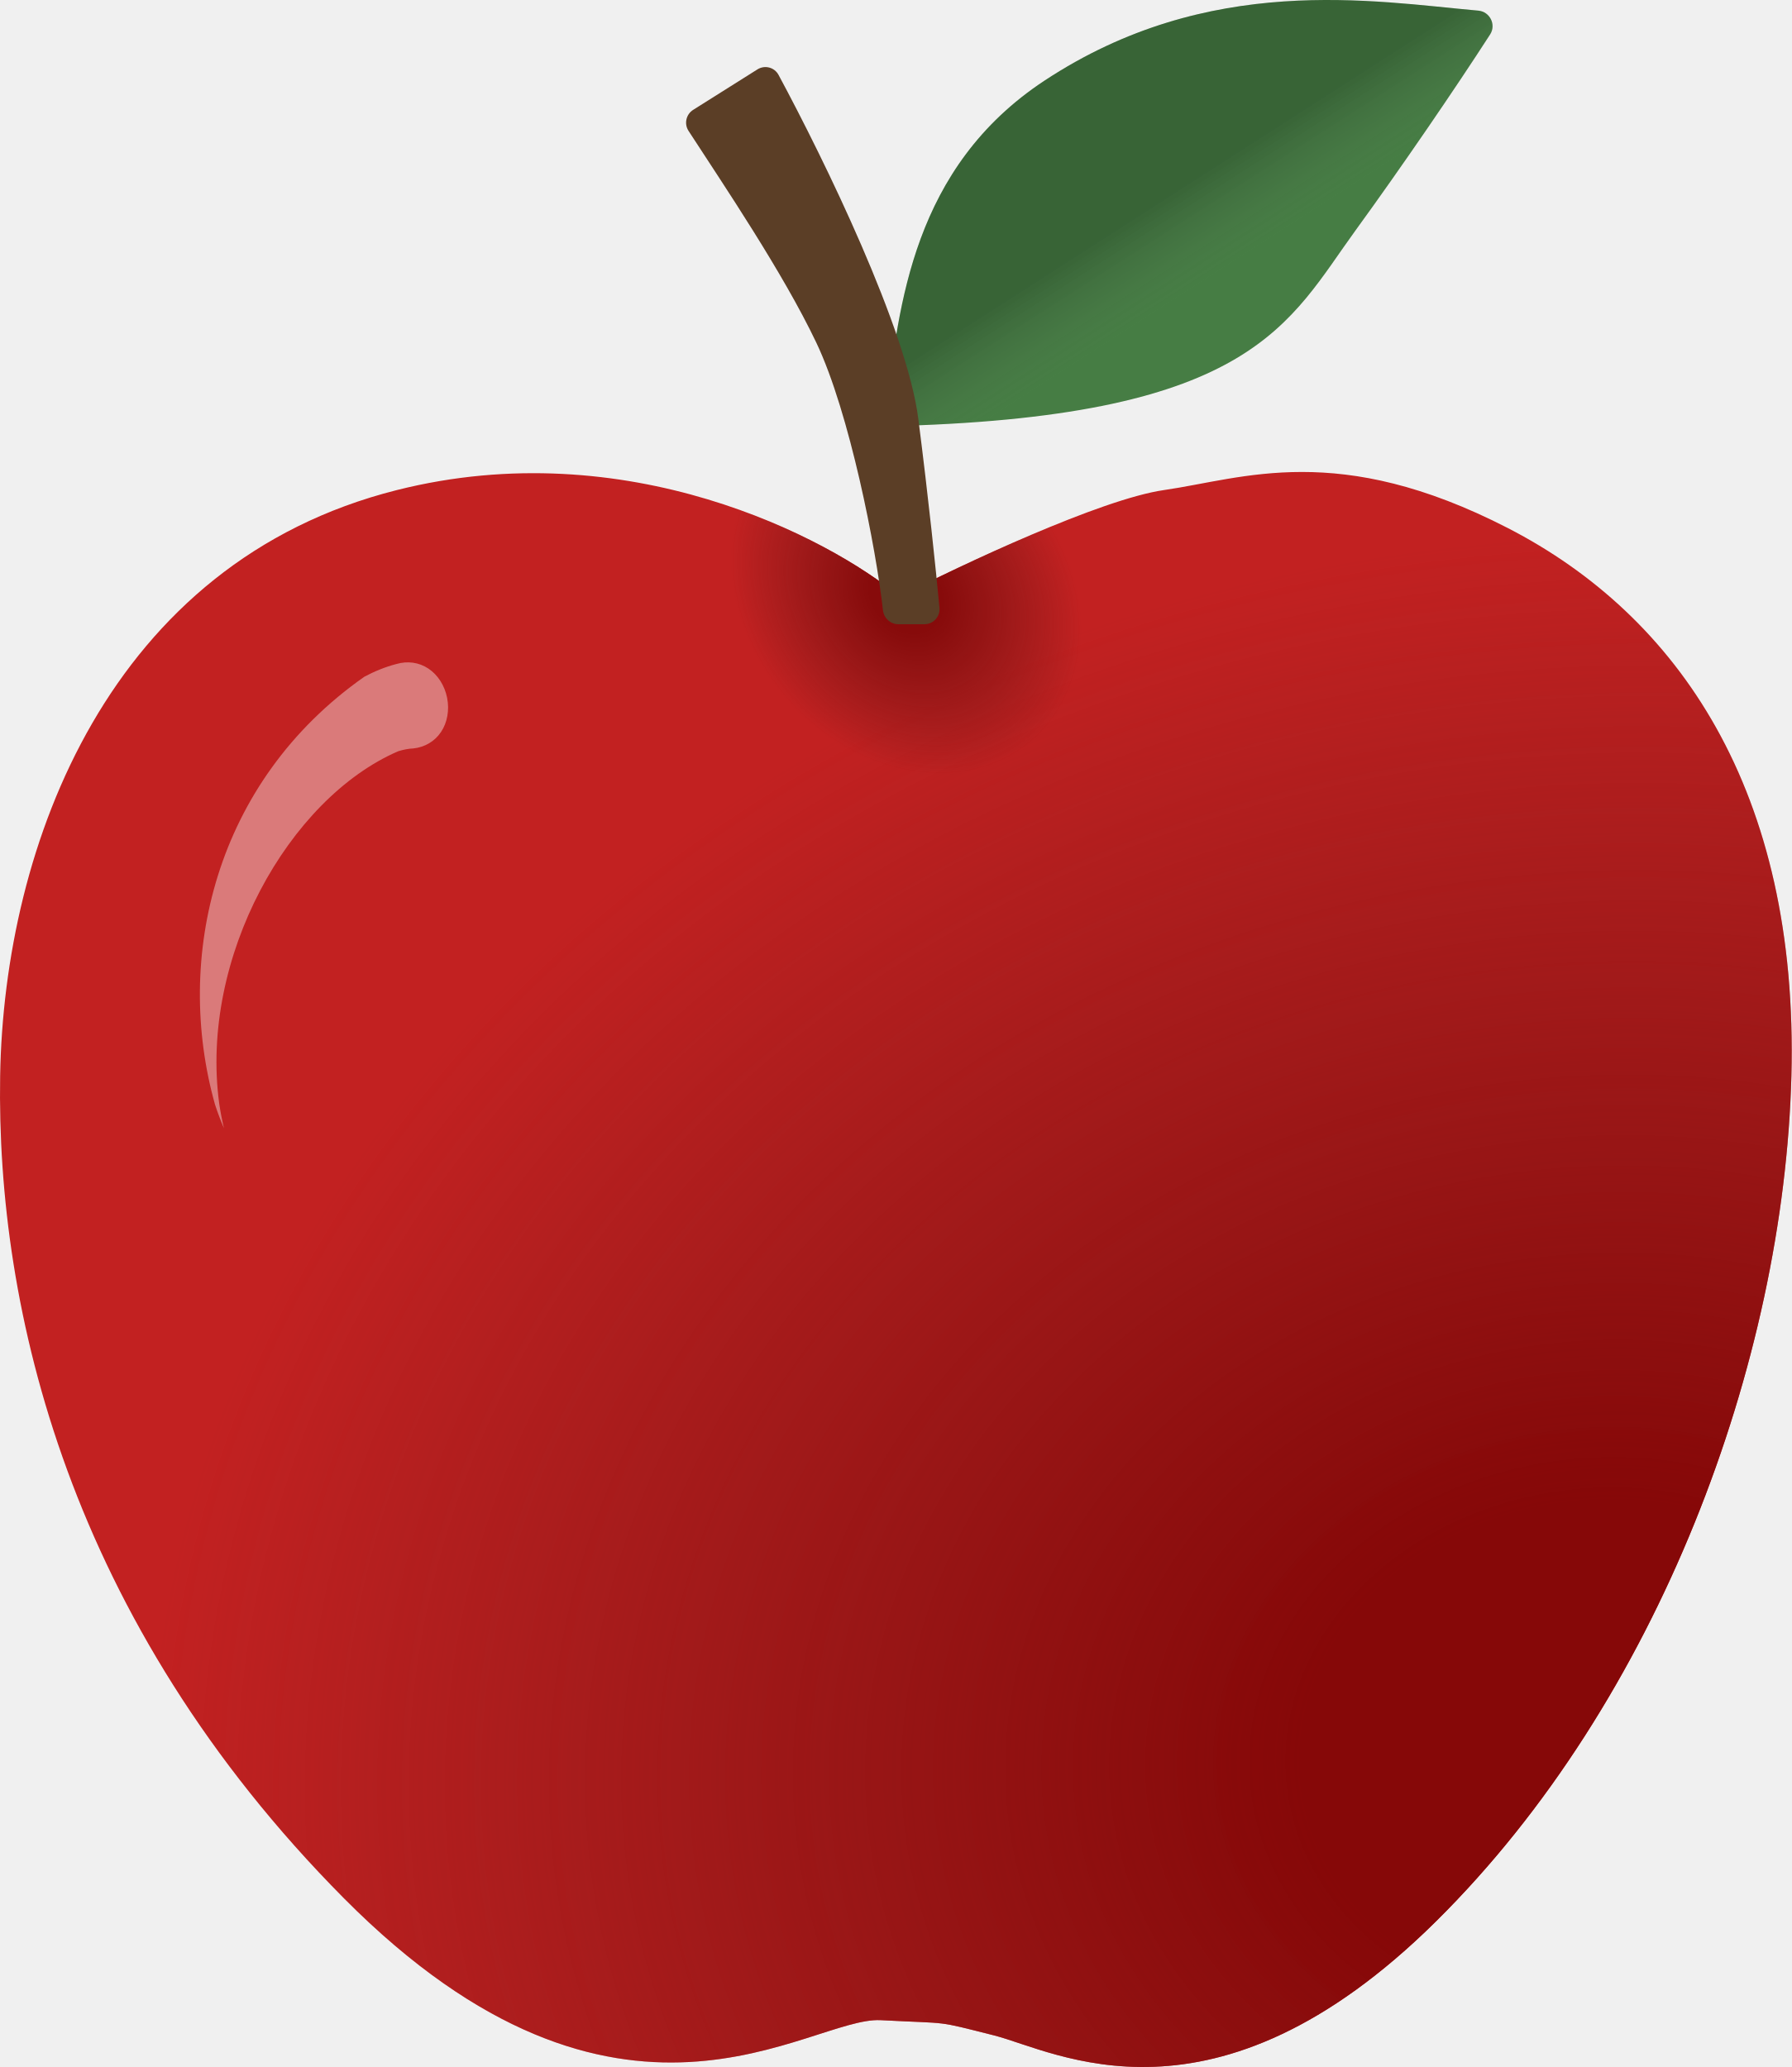
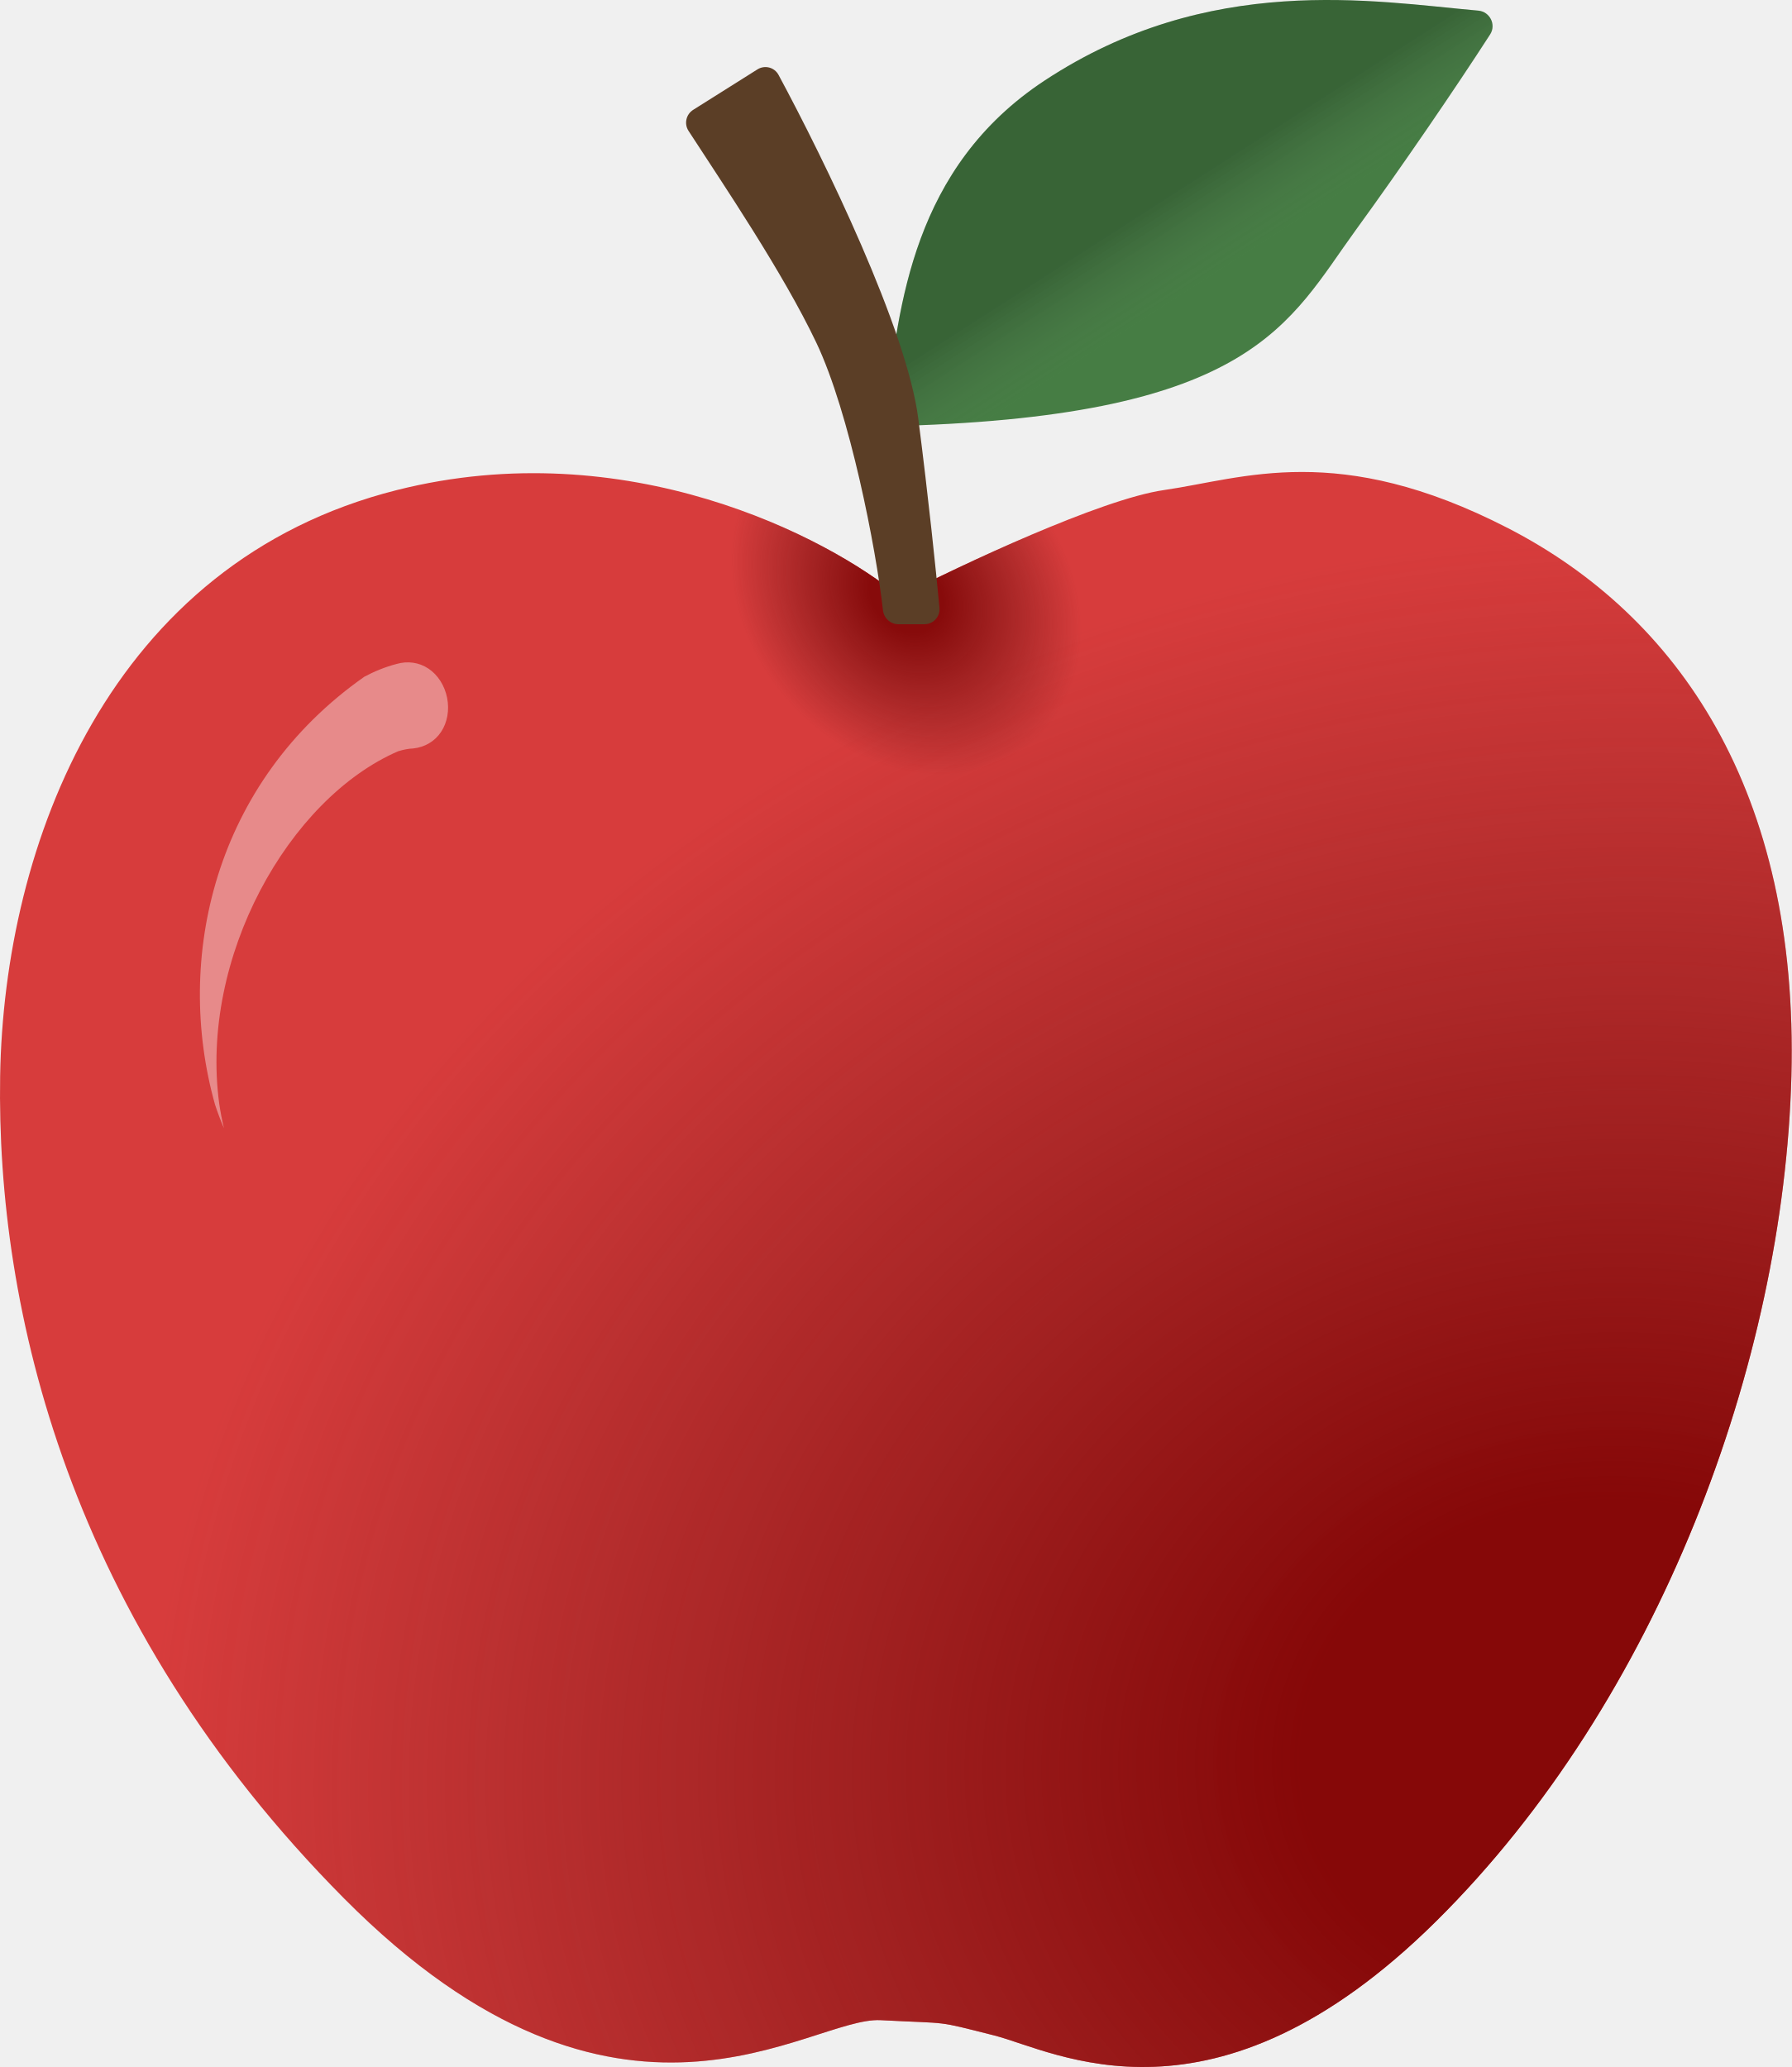
<svg xmlns="http://www.w3.org/2000/svg" width="104" height="120" viewBox="0 0 104 120" fill="none">
-   <path d="M67.568 28.45C63.883 28.98 55.796 32.796 52.214 34.637C48.046 31.175 36.377 25.091 23.04 28.45C6.369 32.649 0.227 49.001 0.008 62.48C-0.211 75.959 3.956 94.079 19.969 110.21C35.982 126.341 46.949 117.06 51.117 117.281C55.285 117.502 54.188 117.281 57.697 118.165C61.207 119.049 70.42 124.352 83.362 111.535C96.303 98.719 103.542 79.053 103.981 62.48C104.419 45.907 97.4 35.742 87.529 30.66C77.658 25.578 72.175 27.787 67.568 28.45Z" fill="#C22121" />
+   <path d="M67.568 28.45C63.883 28.98 55.796 32.796 52.214 34.637C48.046 31.175 36.377 25.091 23.04 28.45C6.369 32.649 0.227 49.001 0.008 62.48C-0.211 75.959 3.956 94.079 19.969 110.21C35.982 126.341 46.949 117.06 51.117 117.281C55.285 117.502 54.188 117.281 57.697 118.165C61.207 119.049 70.42 124.352 83.362 111.535C96.303 98.719 103.542 79.053 103.981 62.48C104.419 45.907 97.4 35.742 87.529 30.66C77.658 25.578 72.175 27.787 67.568 28.45Z" fill="#D73C3C" />
  <path d="M67.568 28.45C63.883 28.98 55.796 32.796 52.214 34.637C48.046 31.175 36.377 25.091 23.04 28.45C6.369 32.649 0.227 49.001 0.008 62.48C-0.211 75.959 3.956 94.079 19.969 110.21C35.982 126.341 46.949 117.06 51.117 117.281C55.285 117.502 54.188 117.281 57.697 118.165C61.207 119.049 70.42 124.352 83.362 111.535C96.303 98.719 103.542 79.053 103.981 62.48C104.419 45.907 97.4 35.742 87.529 30.66C77.658 25.578 72.175 27.787 67.568 28.45Z" fill="url(#paint0_radial_89_2452)" />
  <path d="M67.568 28.45C63.883 28.98 55.796 32.796 52.214 34.637C48.046 31.175 36.377 25.091 23.04 28.45C6.369 32.649 0.227 49.001 0.008 62.48C-0.211 75.959 3.956 94.079 19.969 110.21C35.982 126.341 46.949 117.06 51.117 117.281C55.285 117.502 54.188 117.281 57.697 118.165C61.207 119.049 70.42 124.352 83.362 111.535C96.303 98.719 103.542 79.053 103.981 62.48C104.419 45.907 97.4 35.742 87.529 30.66C77.658 25.578 72.175 27.787 67.568 28.45Z" fill="url(#paint1_radial_89_2452)" />
  <path d="M60.629 4.68C52.996 9.712 52.162 17.734 51.451 23.734C51.387 24.27 51.822 24.738 52.358 24.723C72.802 24.114 74.795 18.723 78.703 13.346C81.311 9.758 84.455 5.162 86.494 1.998C86.859 1.431 86.479 0.678 85.811 0.618C79.705 0.075 70.179 -1.616 60.629 4.68Z" fill="#467D44" />
  <path d="M60.629 4.68C52.996 9.712 52.162 17.734 51.451 23.734C51.387 24.27 51.822 24.738 52.358 24.723C72.802 24.114 74.795 18.723 78.703 13.346C81.311 9.758 84.455 5.162 86.494 1.998C86.859 1.431 86.479 0.678 85.811 0.618C79.705 0.075 70.179 -1.616 60.629 4.68Z" fill="url(#paint2_linear_89_2452)" fill-opacity="0.2" />
  <path d="M43.964 4.029L40.237 6.376C39.822 6.637 39.698 7.187 39.966 7.599C42.03 10.781 45.435 15.805 47.38 19.887C49.32 23.96 50.851 31.849 51.251 35.425C51.302 35.886 51.684 36.239 52.144 36.239H53.661C54.176 36.239 54.58 35.797 54.531 35.281C54.327 33.105 53.899 28.967 53.302 24.307C52.639 19.126 47.871 9.325 45.19 4.348C44.951 3.904 44.39 3.761 43.964 4.029Z" fill="#5B3E26" />
  <path d="M23.987 43.452C24.649 43.38 25.231 43.047 25.599 42.495C25.968 41.945 26.093 41.22 25.953 40.513C25.812 39.806 25.42 39.184 24.869 38.816C24.318 38.447 23.652 38.362 23.013 38.548C23.013 38.548 23.013 38.548 23.013 38.548C22.329 38.726 21.701 38.992 21.146 39.289C12.435 45.402 10.094 55.644 12.482 64.132C12.635 64.598 12.806 65.052 13 65.5C12.886 65.025 12.795 64.553 12.725 64.074C11.575 55.604 16.751 46.369 23.108 43.615C23.427 43.516 23.735 43.459 23.987 43.452Z" fill="white" fill-opacity="0.4" />
  <defs>
    <radialGradient id="paint0_radial_89_2452" cx="0" cy="0" r="1" gradientTransform="matrix(-88.3903 -48.669 63.4787 -76.6948 92.7855 100.763)" gradientUnits="userSpaceOnUse">
      <stop offset="0.16" stop-color="#860808" />
      <stop offset="0.773" stop-color="#731818" stop-opacity="0" />
    </radialGradient>
    <radialGradient id="paint1_radial_89_2452" cx="0" cy="0" r="1" gradientTransform="matrix(1.09675 13.4793 -13.1268 -1.50089 52.6443 34.4716)" gradientUnits="userSpaceOnUse">
      <stop offset="0.16" stop-color="#870B0B" />
      <stop offset="0.773" stop-color="#731818" stop-opacity="0" />
    </radialGradient>
    <linearGradient id="paint2_linear_89_2452" x1="68.876" y1="10.607" x2="71.81" y2="15.175" gradientUnits="userSpaceOnUse">
      <stop />
      <stop offset="1" stop-color="#666666" stop-opacity="0" />
    </linearGradient>
  </defs>
</svg>
